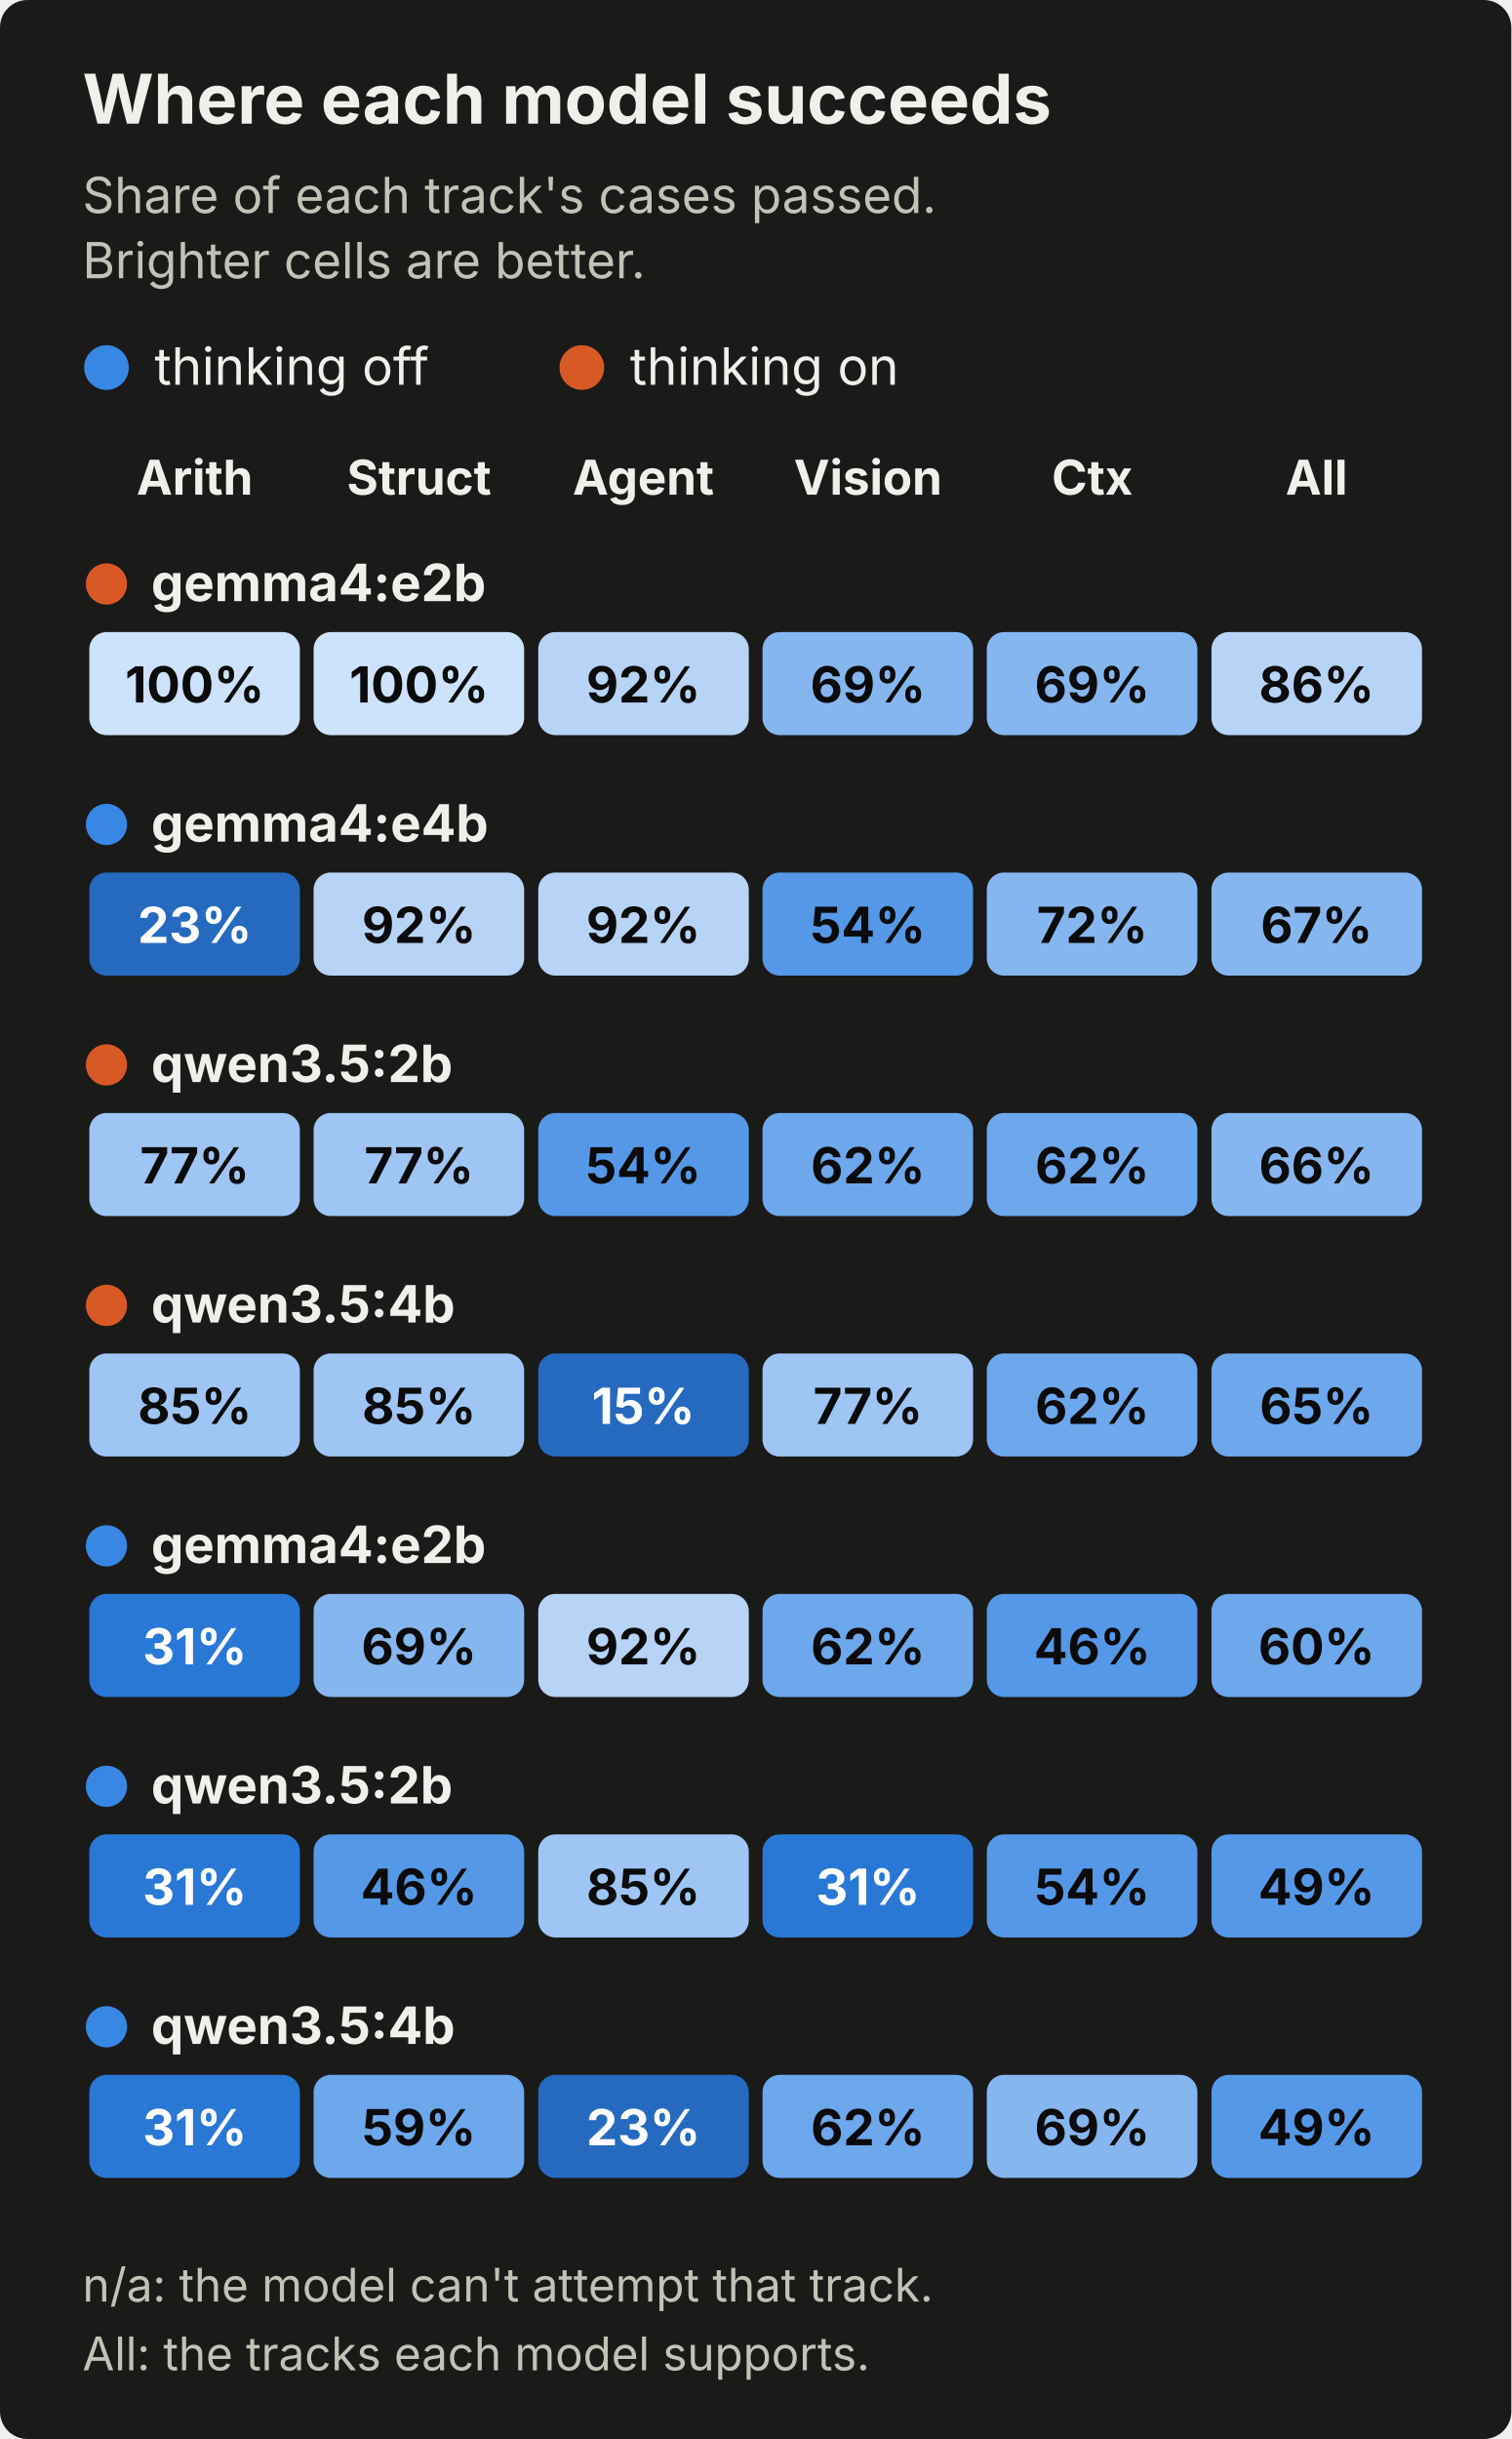
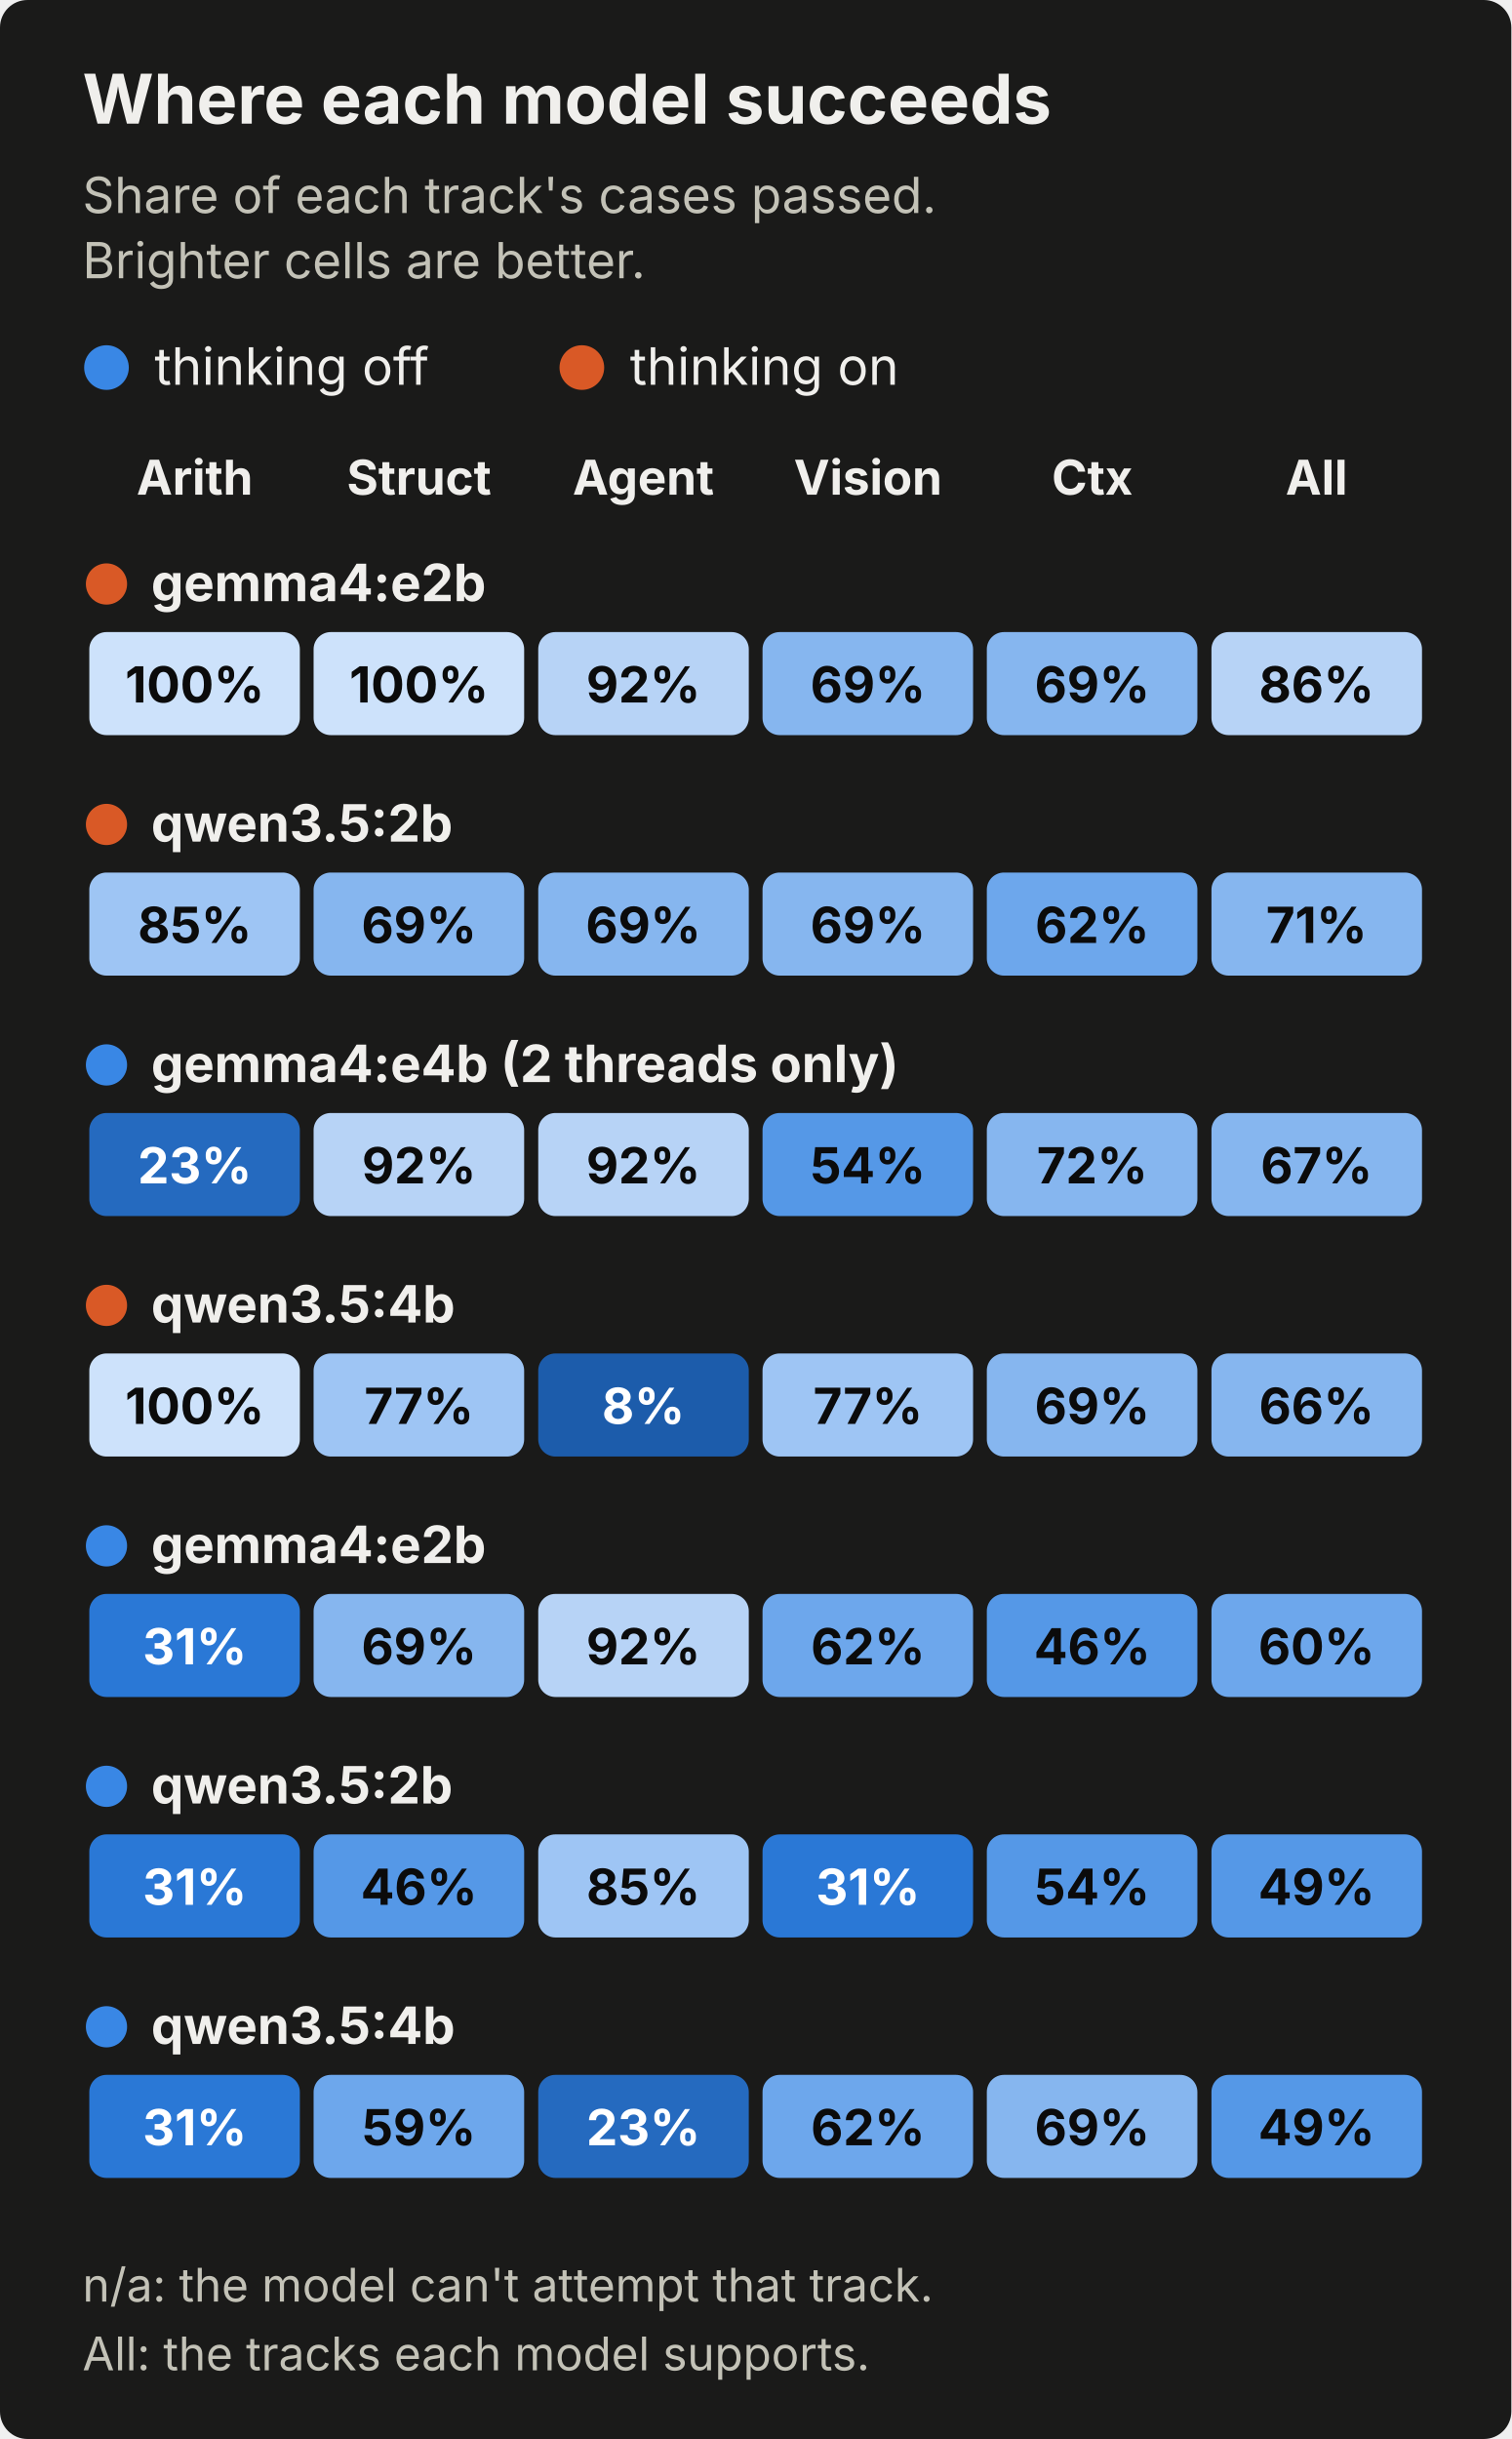
<svg xmlns="http://www.w3.org/2000/svg" width="440" height="710" viewBox="0 0 440 710" role="img" aria-label="Where each model succeeds">
  <rect width="440" height="710" rx="8" fill="#1a1a19" />
  <text x="24.0" y="36.0" font-size="20" font-weight="700" text-anchor="start" fill="#f0efec" font-family="system-ui, -apple-system, Segoe UI, sans-serif">Where each model succeeds</text>
  <text x="24.0" y="62.0" font-size="14.5" font-weight="normal" text-anchor="start" fill="#c3c2b7" font-family="system-ui, -apple-system, Segoe UI, sans-serif">Share of each track's cases passed.</text>
  <text x="24.0" y="81.0" font-size="14.5" font-weight="normal" text-anchor="start" fill="#c3c2b7" font-family="system-ui, -apple-system, Segoe UI, sans-serif">Brighter cells are better.</text>
  <circle cx="31.0" cy="107.0" r="7.5" fill="#3987e5" stroke="#1a1a19" stroke-width="2" />
  <text x="45.0" y="112.0" font-size="15" font-weight="normal" text-anchor="start" fill="#f0efec" font-family="system-ui, -apple-system, Segoe UI, sans-serif">thinking off</text>
  <circle cx="169.4" cy="107.0" r="7.5" fill="#d95926" stroke="#1a1a19" stroke-width="2" />
  <text x="183.4" y="112.0" font-size="15" font-weight="normal" text-anchor="start" fill="#f0efec" font-family="system-ui, -apple-system, Segoe UI, sans-serif">thinking on</text>
  <text x="56.7" y="144.0" font-size="14" font-weight="700" text-anchor="middle" fill="#f0efec" font-family="system-ui, -apple-system, Segoe UI, sans-serif">Arith</text>
  <text x="122.0" y="144.0" font-size="14" font-weight="700" text-anchor="middle" fill="#f0efec" font-family="system-ui, -apple-system, Segoe UI, sans-serif">Struct</text>
  <text x="187.3" y="144.0" font-size="14" font-weight="700" text-anchor="middle" fill="#f0efec" font-family="system-ui, -apple-system, Segoe UI, sans-serif">Agent</text>
  <text x="252.7" y="144.0" font-size="14" font-weight="700" text-anchor="middle" fill="#f0efec" font-family="system-ui, -apple-system, Segoe UI, sans-serif">Vision</text>
  <text x="318.0" y="144.0" font-size="14" font-weight="700" text-anchor="middle" fill="#f0efec" font-family="system-ui, -apple-system, Segoe UI, sans-serif">Ctx</text>
  <text x="383.3" y="144.0" font-size="14" font-weight="700" text-anchor="middle" fill="#f0efec" font-family="system-ui, -apple-system, Segoe UI, sans-serif">All</text>
  <circle cx="31.0" cy="170.0" r="7" fill="#d95926" stroke="#1a1a19" stroke-width="2" />
  <text x="44.0" y="175.0" font-size="15" font-weight="700" text-anchor="start" fill="#f0efec" font-family="system-ui, -apple-system, Segoe UI, sans-serif">gemma4:e2b</text>
  <rect x="26.0" y="184" width="61.3" height="30" rx="5" fill="#cde2fb" />
  <text x="56.7" y="204.5" font-size="14.5" font-weight="700" text-anchor="middle" fill="#0b0b0b" font-family="system-ui, -apple-system, Segoe UI, sans-serif">100%</text>
  <rect x="91.3" y="184" width="61.3" height="30" rx="5" fill="#cde2fb" />
  <text x="122.0" y="204.5" font-size="14.5" font-weight="700" text-anchor="middle" fill="#0b0b0b" font-family="system-ui, -apple-system, Segoe UI, sans-serif">100%</text>
  <rect x="156.7" y="184" width="61.3" height="30" rx="5" fill="#b7d3f6" />
  <text x="187.3" y="204.5" font-size="14.5" font-weight="700" text-anchor="middle" fill="#0b0b0b" font-family="system-ui, -apple-system, Segoe UI, sans-serif">92%</text>
  <rect x="222.0" y="184" width="61.3" height="30" rx="5" fill="#86b6ef" />
  <text x="252.7" y="204.5" font-size="14.5" font-weight="700" text-anchor="middle" fill="#0b0b0b" font-family="system-ui, -apple-system, Segoe UI, sans-serif">69%</text>
  <rect x="287.3" y="184" width="61.3" height="30" rx="5" fill="#86b6ef" />
  <text x="318.0" y="204.5" font-size="14.5" font-weight="700" text-anchor="middle" fill="#0b0b0b" font-family="system-ui, -apple-system, Segoe UI, sans-serif">69%</text>
  <rect x="352.7" y="184" width="61.3" height="30" rx="5" fill="#b7d3f6" />
  <text x="383.3" y="204.5" font-size="14.5" font-weight="700" text-anchor="middle" fill="#0b0b0b" font-family="system-ui, -apple-system, Segoe UI, sans-serif">86%</text>
-   <circle cx="31.0" cy="240.0" r="7" fill="#3987e5" stroke="#1a1a19" stroke-width="2" />
-   <text x="44.0" y="245.0" font-size="15" font-weight="700" text-anchor="start" fill="#f0efec" font-family="system-ui, -apple-system, Segoe UI, sans-serif">gemma4:e4b</text>
-   <rect x="26.0" y="254" width="61.3" height="30" rx="5" fill="#256abf" />
-   <text x="56.7" y="274.5" font-size="14.5" font-weight="700" text-anchor="middle" fill="#ffffff" font-family="system-ui, -apple-system, Segoe UI, sans-serif">23%</text>
-   <rect x="91.3" y="254" width="61.3" height="30" rx="5" fill="#b7d3f6" />
-   <text x="122.0" y="274.5" font-size="14.5" font-weight="700" text-anchor="middle" fill="#0b0b0b" font-family="system-ui, -apple-system, Segoe UI, sans-serif">92%</text>
-   <rect x="156.7" y="254" width="61.3" height="30" rx="5" fill="#b7d3f6" />
-   <text x="187.3" y="274.5" font-size="14.5" font-weight="700" text-anchor="middle" fill="#0b0b0b" font-family="system-ui, -apple-system, Segoe UI, sans-serif">92%</text>
-   <rect x="222.0" y="254" width="61.3" height="30" rx="5" fill="#5598e7" />
-   <text x="252.7" y="274.5" font-size="14.5" font-weight="700" text-anchor="middle" fill="#0b0b0b" font-family="system-ui, -apple-system, Segoe UI, sans-serif">54%</text>
-   <rect x="287.3" y="254" width="61.3" height="30" rx="5" fill="#86b6ef" />
-   <text x="318.0" y="274.5" font-size="14.5" font-weight="700" text-anchor="middle" fill="#0b0b0b" font-family="system-ui, -apple-system, Segoe UI, sans-serif">72%</text>
+   <circle cx="31.0" cy="240.0" r="7" fill="#d95926" stroke="#1a1a19" stroke-width="2" />
+   <text x="44.0" y="245.0" font-size="15" font-weight="700" text-anchor="start" fill="#f0efec" font-family="system-ui, -apple-system, Segoe UI, sans-serif">qwen3.5:2b</text>
+   <rect x="26.0" y="254" width="61.3" height="30" rx="5" fill="#9ec5f4" />
+   <text x="56.7" y="274.5" font-size="14.5" font-weight="700" text-anchor="middle" fill="#0b0b0b" font-family="system-ui, -apple-system, Segoe UI, sans-serif">85%</text>
+   <rect x="91.3" y="254" width="61.3" height="30" rx="5" fill="#86b6ef" />
+   <text x="122.0" y="274.5" font-size="14.5" font-weight="700" text-anchor="middle" fill="#0b0b0b" font-family="system-ui, -apple-system, Segoe UI, sans-serif">69%</text>
+   <rect x="156.7" y="254" width="61.3" height="30" rx="5" fill="#86b6ef" />
+   <text x="187.3" y="274.5" font-size="14.5" font-weight="700" text-anchor="middle" fill="#0b0b0b" font-family="system-ui, -apple-system, Segoe UI, sans-serif">69%</text>
+   <rect x="222.0" y="254" width="61.3" height="30" rx="5" fill="#86b6ef" />
+   <text x="252.7" y="274.5" font-size="14.5" font-weight="700" text-anchor="middle" fill="#0b0b0b" font-family="system-ui, -apple-system, Segoe UI, sans-serif">69%</text>
+   <rect x="287.3" y="254" width="61.3" height="30" rx="5" fill="#6da7ec" />
+   <text x="318.0" y="274.5" font-size="14.5" font-weight="700" text-anchor="middle" fill="#0b0b0b" font-family="system-ui, -apple-system, Segoe UI, sans-serif">62%</text>
  <rect x="352.7" y="254" width="61.3" height="30" rx="5" fill="#86b6ef" />
-   <text x="383.3" y="274.5" font-size="14.5" font-weight="700" text-anchor="middle" fill="#0b0b0b" font-family="system-ui, -apple-system, Segoe UI, sans-serif">67%</text>
-   <circle cx="31.0" cy="310.0" r="7" fill="#d95926" stroke="#1a1a19" stroke-width="2" />
-   <text x="44.0" y="315.0" font-size="15" font-weight="700" text-anchor="start" fill="#f0efec" font-family="system-ui, -apple-system, Segoe UI, sans-serif">qwen3.5:2b</text>
-   <rect x="26.0" y="324" width="61.3" height="30" rx="5" fill="#9ec5f4" />
-   <text x="56.7" y="344.5" font-size="14.5" font-weight="700" text-anchor="middle" fill="#0b0b0b" font-family="system-ui, -apple-system, Segoe UI, sans-serif">77%</text>
-   <rect x="91.3" y="324" width="61.3" height="30" rx="5" fill="#9ec5f4" />
-   <text x="122.0" y="344.5" font-size="14.5" font-weight="700" text-anchor="middle" fill="#0b0b0b" font-family="system-ui, -apple-system, Segoe UI, sans-serif">77%</text>
-   <rect x="156.7" y="324" width="61.3" height="30" rx="5" fill="#5598e7" />
-   <text x="187.3" y="344.5" font-size="14.5" font-weight="700" text-anchor="middle" fill="#0b0b0b" font-family="system-ui, -apple-system, Segoe UI, sans-serif">54%</text>
-   <rect x="222.0" y="324" width="61.3" height="30" rx="5" fill="#6da7ec" />
-   <text x="252.7" y="344.5" font-size="14.5" font-weight="700" text-anchor="middle" fill="#0b0b0b" font-family="system-ui, -apple-system, Segoe UI, sans-serif">62%</text>
-   <rect x="287.3" y="324" width="61.3" height="30" rx="5" fill="#6da7ec" />
-   <text x="318.0" y="344.5" font-size="14.5" font-weight="700" text-anchor="middle" fill="#0b0b0b" font-family="system-ui, -apple-system, Segoe UI, sans-serif">62%</text>
+   <text x="383.3" y="274.5" font-size="14.5" font-weight="700" text-anchor="middle" fill="#0b0b0b" font-family="system-ui, -apple-system, Segoe UI, sans-serif">71%</text>
+   <circle cx="31.0" cy="310.0" r="7" fill="#3987e5" stroke="#1a1a19" stroke-width="2" />
+   <text x="44.0" y="315.0" font-size="15" font-weight="700" text-anchor="start" fill="#f0efec" font-family="system-ui, -apple-system, Segoe UI, sans-serif">gemma4:e4b (2 threads only)</text>
+   <rect x="26.0" y="324" width="61.3" height="30" rx="5" fill="#256abf" />
+   <text x="56.7" y="344.5" font-size="14.5" font-weight="700" text-anchor="middle" fill="#ffffff" font-family="system-ui, -apple-system, Segoe UI, sans-serif">23%</text>
+   <rect x="91.3" y="324" width="61.3" height="30" rx="5" fill="#b7d3f6" />
+   <text x="122.0" y="344.5" font-size="14.5" font-weight="700" text-anchor="middle" fill="#0b0b0b" font-family="system-ui, -apple-system, Segoe UI, sans-serif">92%</text>
+   <rect x="156.7" y="324" width="61.3" height="30" rx="5" fill="#b7d3f6" />
+   <text x="187.3" y="344.5" font-size="14.5" font-weight="700" text-anchor="middle" fill="#0b0b0b" font-family="system-ui, -apple-system, Segoe UI, sans-serif">92%</text>
+   <rect x="222.0" y="324" width="61.3" height="30" rx="5" fill="#5598e7" />
+   <text x="252.7" y="344.5" font-size="14.5" font-weight="700" text-anchor="middle" fill="#0b0b0b" font-family="system-ui, -apple-system, Segoe UI, sans-serif">54%</text>
+   <rect x="287.3" y="324" width="61.3" height="30" rx="5" fill="#86b6ef" />
+   <text x="318.0" y="344.5" font-size="14.5" font-weight="700" text-anchor="middle" fill="#0b0b0b" font-family="system-ui, -apple-system, Segoe UI, sans-serif">72%</text>
  <rect x="352.7" y="324" width="61.3" height="30" rx="5" fill="#86b6ef" />
-   <text x="383.3" y="344.5" font-size="14.5" font-weight="700" text-anchor="middle" fill="#0b0b0b" font-family="system-ui, -apple-system, Segoe UI, sans-serif">66%</text>
+   <text x="383.3" y="344.5" font-size="14.5" font-weight="700" text-anchor="middle" fill="#0b0b0b" font-family="system-ui, -apple-system, Segoe UI, sans-serif">67%</text>
  <circle cx="31.0" cy="380.0" r="7" fill="#d95926" stroke="#1a1a19" stroke-width="2" />
  <text x="44.0" y="385.0" font-size="15" font-weight="700" text-anchor="start" fill="#f0efec" font-family="system-ui, -apple-system, Segoe UI, sans-serif">qwen3.5:4b</text>
-   <rect x="26.0" y="394" width="61.3" height="30" rx="5" fill="#9ec5f4" />
-   <text x="56.7" y="414.5" font-size="14.5" font-weight="700" text-anchor="middle" fill="#0b0b0b" font-family="system-ui, -apple-system, Segoe UI, sans-serif">85%</text>
+   <rect x="26.0" y="394" width="61.3" height="30" rx="5" fill="#cde2fb" />
+   <text x="56.7" y="414.5" font-size="14.5" font-weight="700" text-anchor="middle" fill="#0b0b0b" font-family="system-ui, -apple-system, Segoe UI, sans-serif">100%</text>
  <rect x="91.3" y="394" width="61.3" height="30" rx="5" fill="#9ec5f4" />
-   <text x="122.0" y="414.5" font-size="14.5" font-weight="700" text-anchor="middle" fill="#0b0b0b" font-family="system-ui, -apple-system, Segoe UI, sans-serif">85%</text>
-   <rect x="156.7" y="394" width="61.3" height="30" rx="5" fill="#256abf" />
-   <text x="187.3" y="414.5" font-size="14.5" font-weight="700" text-anchor="middle" fill="#ffffff" font-family="system-ui, -apple-system, Segoe UI, sans-serif">15%</text>
+   <text x="122.0" y="414.5" font-size="14.5" font-weight="700" text-anchor="middle" fill="#0b0b0b" font-family="system-ui, -apple-system, Segoe UI, sans-serif">77%</text>
+   <rect x="156.7" y="394" width="61.3" height="30" rx="5" fill="#1c5cab" />
+   <text x="187.3" y="414.5" font-size="14.5" font-weight="700" text-anchor="middle" fill="#ffffff" font-family="system-ui, -apple-system, Segoe UI, sans-serif">8%</text>
  <rect x="222.0" y="394" width="61.3" height="30" rx="5" fill="#9ec5f4" />
  <text x="252.7" y="414.5" font-size="14.5" font-weight="700" text-anchor="middle" fill="#0b0b0b" font-family="system-ui, -apple-system, Segoe UI, sans-serif">77%</text>
-   <rect x="287.3" y="394" width="61.3" height="30" rx="5" fill="#6da7ec" />
-   <text x="318.0" y="414.5" font-size="14.5" font-weight="700" text-anchor="middle" fill="#0b0b0b" font-family="system-ui, -apple-system, Segoe UI, sans-serif">62%</text>
-   <rect x="352.7" y="394" width="61.3" height="30" rx="5" fill="#6da7ec" />
-   <text x="383.3" y="414.5" font-size="14.5" font-weight="700" text-anchor="middle" fill="#0b0b0b" font-family="system-ui, -apple-system, Segoe UI, sans-serif">65%</text>
+   <rect x="287.3" y="394" width="61.3" height="30" rx="5" fill="#86b6ef" />
+   <text x="318.0" y="414.5" font-size="14.5" font-weight="700" text-anchor="middle" fill="#0b0b0b" font-family="system-ui, -apple-system, Segoe UI, sans-serif">69%</text>
+   <rect x="352.7" y="394" width="61.3" height="30" rx="5" fill="#86b6ef" />
+   <text x="383.3" y="414.5" font-size="14.5" font-weight="700" text-anchor="middle" fill="#0b0b0b" font-family="system-ui, -apple-system, Segoe UI, sans-serif">66%</text>
  <circle cx="31.0" cy="450.0" r="7" fill="#3987e5" stroke="#1a1a19" stroke-width="2" />
  <text x="44.0" y="455.0" font-size="15" font-weight="700" text-anchor="start" fill="#f0efec" font-family="system-ui, -apple-system, Segoe UI, sans-serif">gemma4:e2b</text>
  <rect x="26.0" y="464" width="61.3" height="30" rx="5" fill="#2a78d6" />
  <text x="56.7" y="484.5" font-size="14.5" font-weight="700" text-anchor="middle" fill="#ffffff" font-family="system-ui, -apple-system, Segoe UI, sans-serif">31%</text>
  <rect x="91.3" y="464" width="61.3" height="30" rx="5" fill="#86b6ef" />
  <text x="122.0" y="484.5" font-size="14.5" font-weight="700" text-anchor="middle" fill="#0b0b0b" font-family="system-ui, -apple-system, Segoe UI, sans-serif">69%</text>
  <rect x="156.7" y="464" width="61.3" height="30" rx="5" fill="#b7d3f6" />
  <text x="187.3" y="484.5" font-size="14.5" font-weight="700" text-anchor="middle" fill="#0b0b0b" font-family="system-ui, -apple-system, Segoe UI, sans-serif">92%</text>
  <rect x="222.0" y="464" width="61.3" height="30" rx="5" fill="#6da7ec" />
  <text x="252.7" y="484.5" font-size="14.5" font-weight="700" text-anchor="middle" fill="#0b0b0b" font-family="system-ui, -apple-system, Segoe UI, sans-serif">62%</text>
  <rect x="287.3" y="464" width="61.3" height="30" rx="5" fill="#5598e7" />
  <text x="318.0" y="484.5" font-size="14.5" font-weight="700" text-anchor="middle" fill="#0b0b0b" font-family="system-ui, -apple-system, Segoe UI, sans-serif">46%</text>
  <rect x="352.7" y="464" width="61.3" height="30" rx="5" fill="#6da7ec" />
  <text x="383.3" y="484.5" font-size="14.5" font-weight="700" text-anchor="middle" fill="#0b0b0b" font-family="system-ui, -apple-system, Segoe UI, sans-serif">60%</text>
  <circle cx="31.0" cy="520.0" r="7" fill="#3987e5" stroke="#1a1a19" stroke-width="2" />
  <text x="44.0" y="525.0" font-size="15" font-weight="700" text-anchor="start" fill="#f0efec" font-family="system-ui, -apple-system, Segoe UI, sans-serif">qwen3.5:2b</text>
  <rect x="26.0" y="534" width="61.3" height="30" rx="5" fill="#2a78d6" />
  <text x="56.7" y="554.5" font-size="14.5" font-weight="700" text-anchor="middle" fill="#ffffff" font-family="system-ui, -apple-system, Segoe UI, sans-serif">31%</text>
  <rect x="91.3" y="534" width="61.3" height="30" rx="5" fill="#5598e7" />
  <text x="122.0" y="554.5" font-size="14.5" font-weight="700" text-anchor="middle" fill="#0b0b0b" font-family="system-ui, -apple-system, Segoe UI, sans-serif">46%</text>
  <rect x="156.7" y="534" width="61.3" height="30" rx="5" fill="#9ec5f4" />
  <text x="187.3" y="554.5" font-size="14.5" font-weight="700" text-anchor="middle" fill="#0b0b0b" font-family="system-ui, -apple-system, Segoe UI, sans-serif">85%</text>
  <rect x="222.0" y="534" width="61.3" height="30" rx="5" fill="#2a78d6" />
  <text x="252.7" y="554.5" font-size="14.5" font-weight="700" text-anchor="middle" fill="#ffffff" font-family="system-ui, -apple-system, Segoe UI, sans-serif">31%</text>
  <rect x="287.3" y="534" width="61.3" height="30" rx="5" fill="#5598e7" />
  <text x="318.0" y="554.5" font-size="14.5" font-weight="700" text-anchor="middle" fill="#0b0b0b" font-family="system-ui, -apple-system, Segoe UI, sans-serif">54%</text>
  <rect x="352.7" y="534" width="61.3" height="30" rx="5" fill="#5598e7" />
  <text x="383.3" y="554.5" font-size="14.5" font-weight="700" text-anchor="middle" fill="#0b0b0b" font-family="system-ui, -apple-system, Segoe UI, sans-serif">49%</text>
  <circle cx="31.0" cy="590.0" r="7" fill="#3987e5" stroke="#1a1a19" stroke-width="2" />
  <text x="44.0" y="595.0" font-size="15" font-weight="700" text-anchor="start" fill="#f0efec" font-family="system-ui, -apple-system, Segoe UI, sans-serif">qwen3.5:4b</text>
  <rect x="26.0" y="604" width="61.3" height="30" rx="5" fill="#2a78d6" />
  <text x="56.7" y="624.5" font-size="14.5" font-weight="700" text-anchor="middle" fill="#ffffff" font-family="system-ui, -apple-system, Segoe UI, sans-serif">31%</text>
  <rect x="91.3" y="604" width="61.3" height="30" rx="5" fill="#6da7ec" />
  <text x="122.0" y="624.5" font-size="14.5" font-weight="700" text-anchor="middle" fill="#0b0b0b" font-family="system-ui, -apple-system, Segoe UI, sans-serif">59%</text>
  <rect x="156.7" y="604" width="61.3" height="30" rx="5" fill="#256abf" />
  <text x="187.3" y="624.5" font-size="14.5" font-weight="700" text-anchor="middle" fill="#ffffff" font-family="system-ui, -apple-system, Segoe UI, sans-serif">23%</text>
  <rect x="222.0" y="604" width="61.3" height="30" rx="5" fill="#6da7ec" />
  <text x="252.7" y="624.5" font-size="14.5" font-weight="700" text-anchor="middle" fill="#0b0b0b" font-family="system-ui, -apple-system, Segoe UI, sans-serif">62%</text>
  <rect x="287.3" y="604" width="61.3" height="30" rx="5" fill="#86b6ef" />
  <text x="318.0" y="624.5" font-size="14.5" font-weight="700" text-anchor="middle" fill="#0b0b0b" font-family="system-ui, -apple-system, Segoe UI, sans-serif">69%</text>
  <rect x="352.7" y="604" width="61.3" height="30" rx="5" fill="#5598e7" />
  <text x="383.3" y="624.5" font-size="14.5" font-weight="700" text-anchor="middle" fill="#0b0b0b" font-family="system-ui, -apple-system, Segoe UI, sans-serif">49%</text>
  <text x="24.0" y="670.0" font-size="13.5" font-weight="normal" text-anchor="start" fill="#c3c2b7" font-family="system-ui, -apple-system, Segoe UI, sans-serif">n/a: the model can't attempt that track.</text>
  <text x="24.0" y="690.0" font-size="13.5" font-weight="normal" text-anchor="start" fill="#c3c2b7" font-family="system-ui, -apple-system, Segoe UI, sans-serif">All: the tracks each model supports.</text>
</svg>
